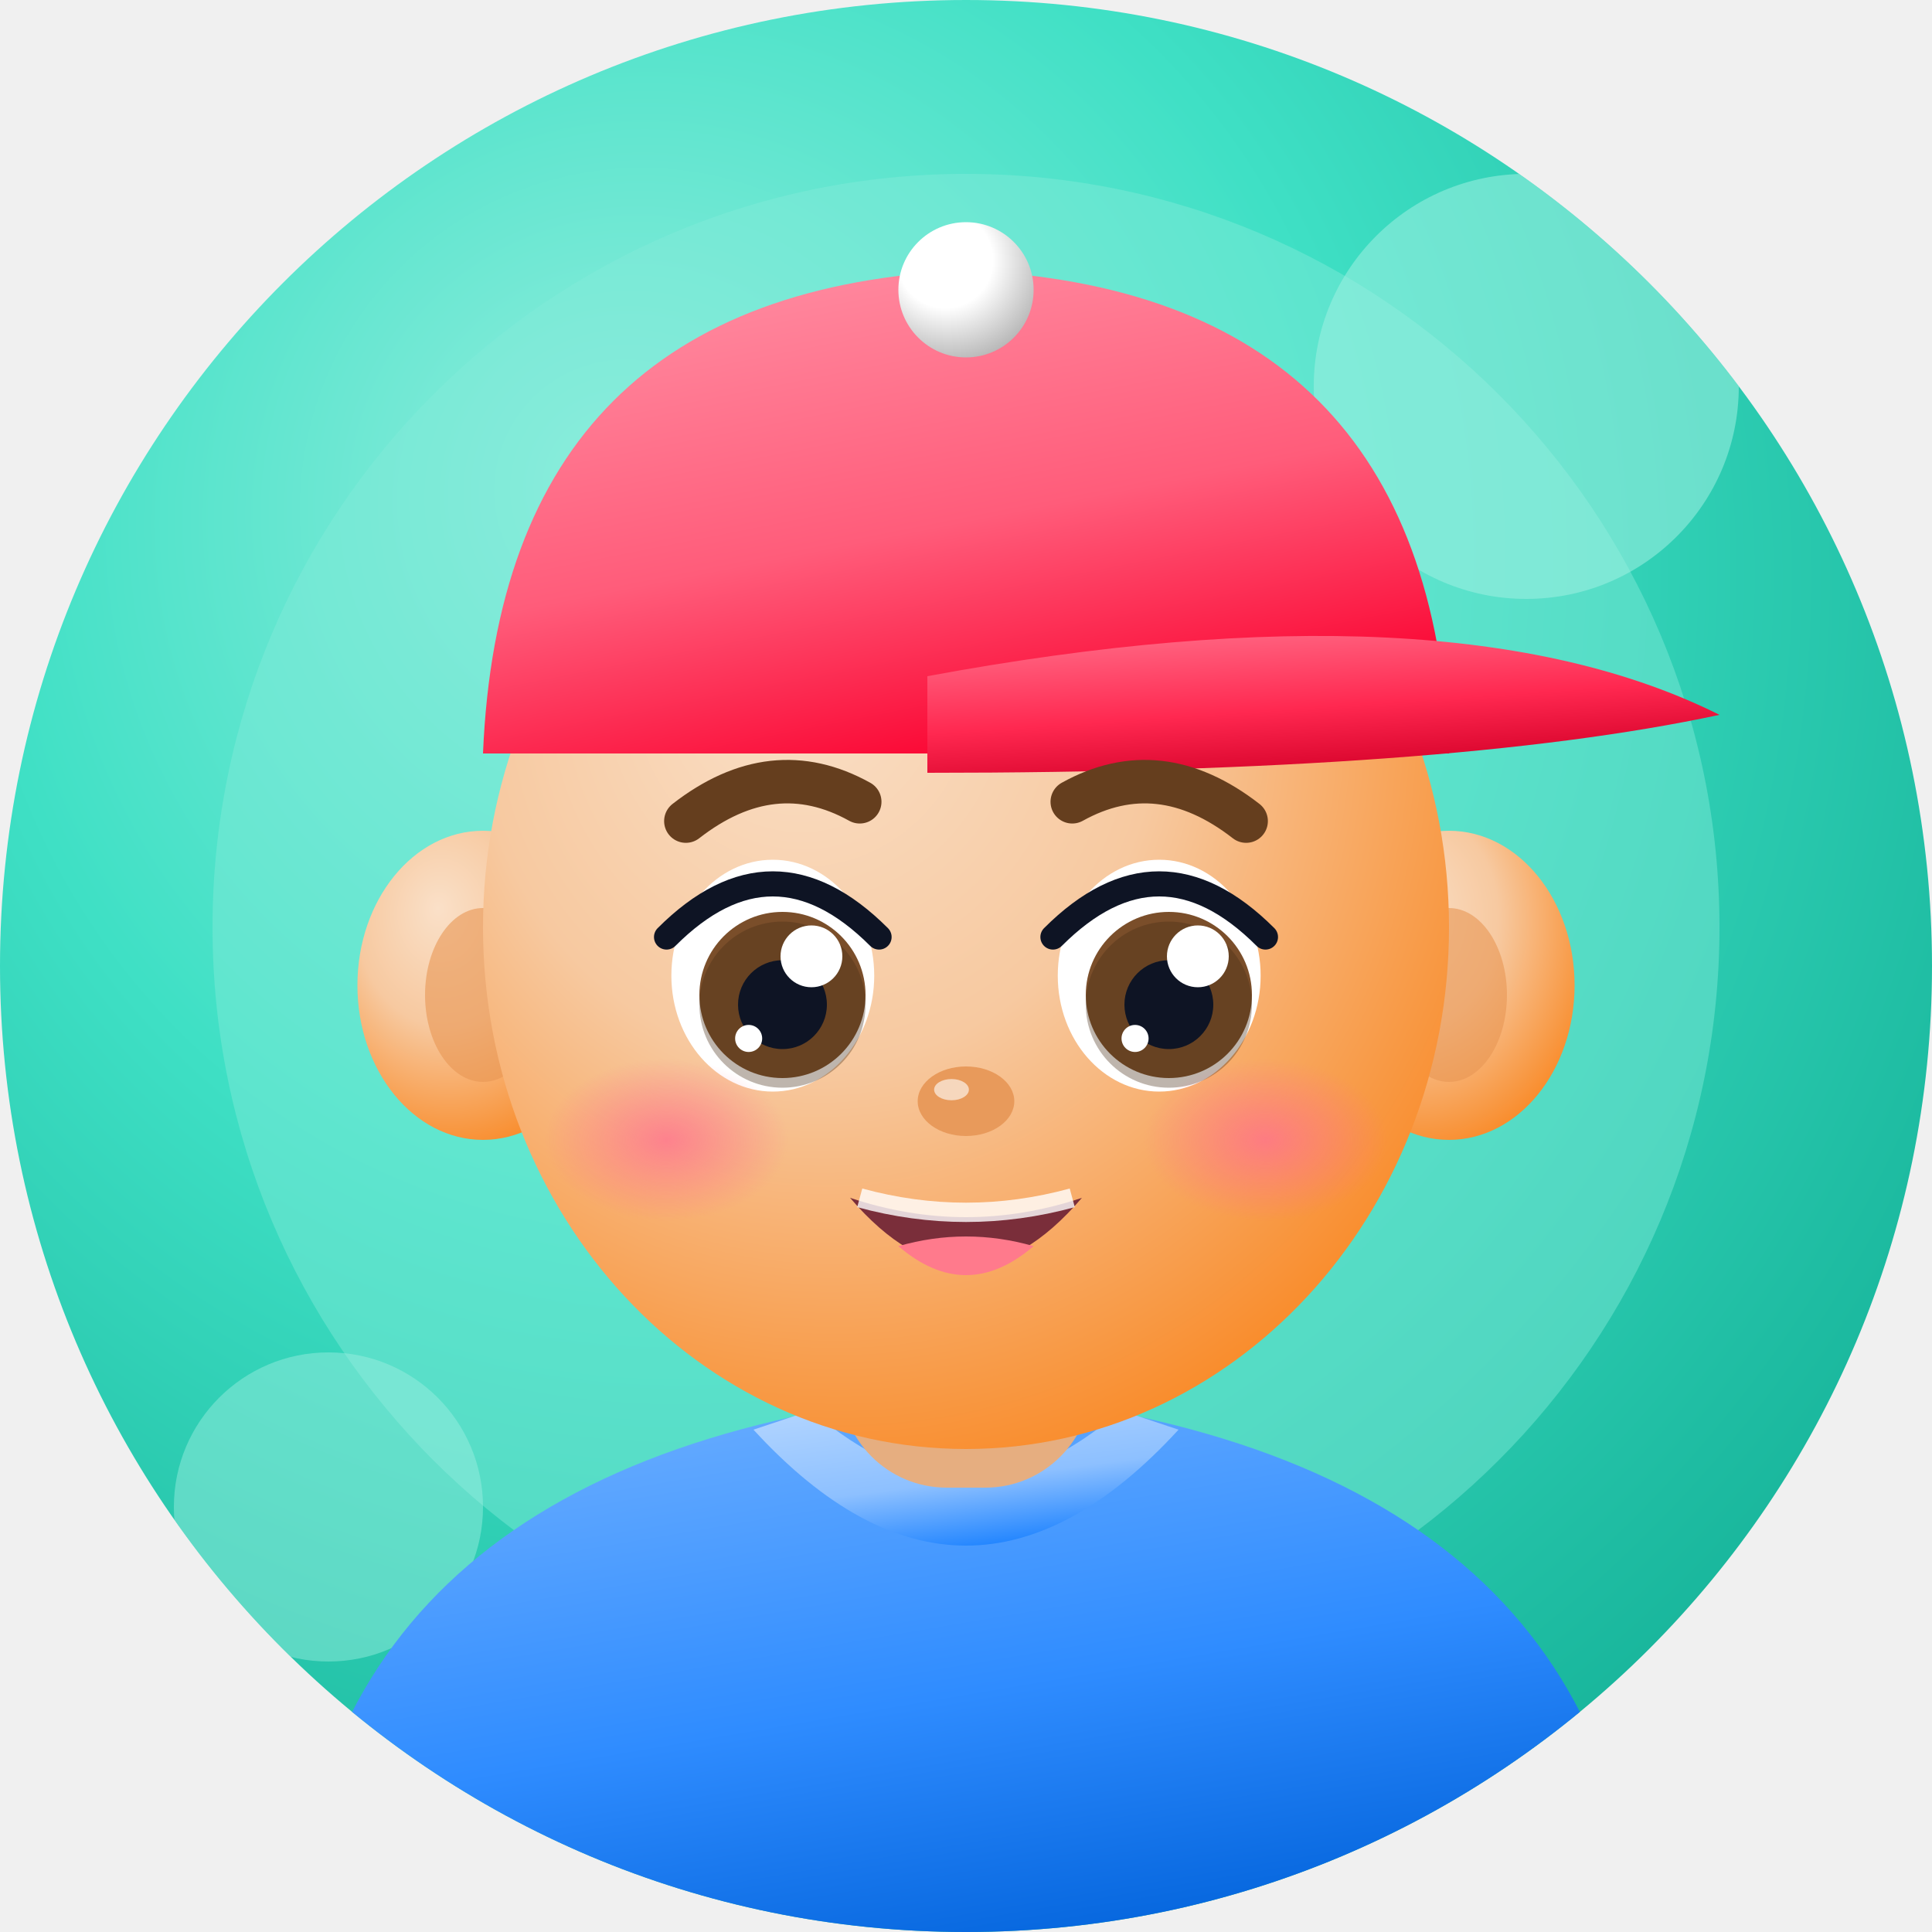
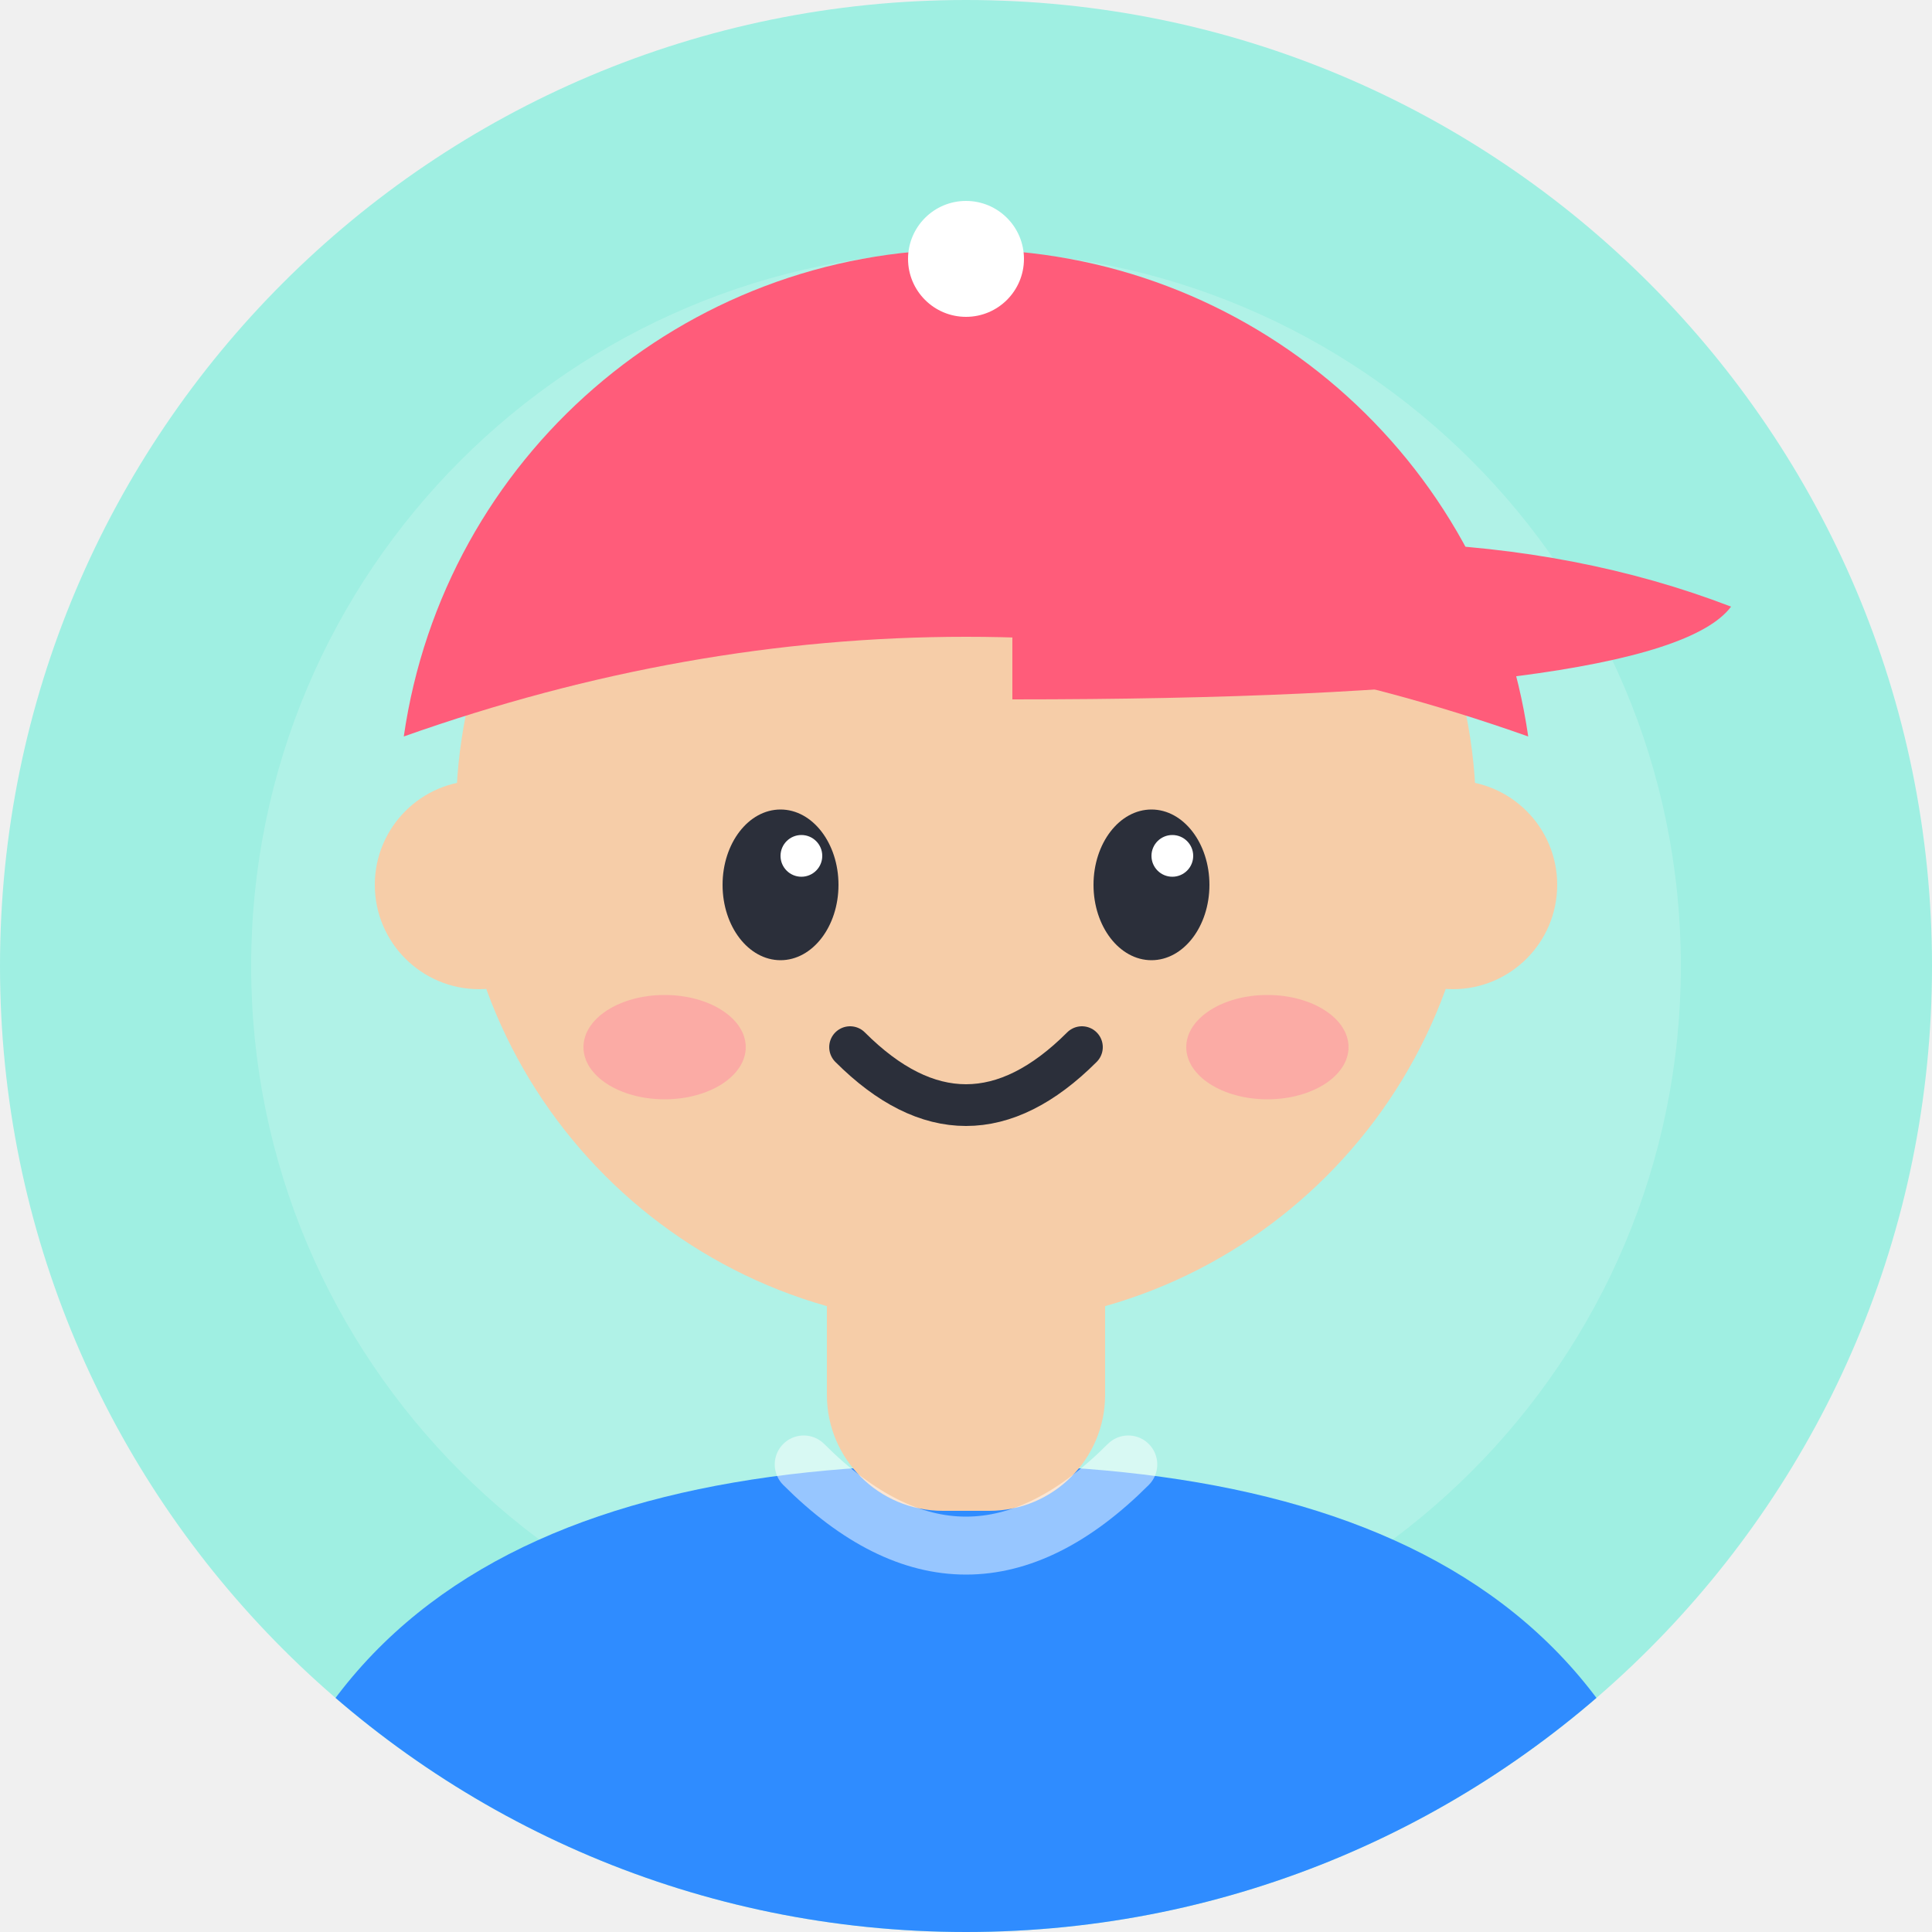
<svg xmlns="http://www.w3.org/2000/svg" width="200" height="200" viewBox="0 0 200 200">
-   <defs>
-     <radialGradient id="r3FE0C5" cx="0.38" cy="0.32" r="0.78" fx="0.32" fy="0.25">
-       <stop offset="0" stop-color="#90EDDD" />
-       <stop offset="0.45" stop-color="#3FE0C5" />
-       <stop offset="1" stop-color="#13B096" />
-     </radialGradient>
-     <linearGradient id="l2F8CFF" x1="0.2" y1="0" x2="0.6" y2="1">
-       <stop offset="0" stop-color="#6DAFFF" />
-       <stop offset="0.55" stop-color="#2F8CFF" />
-       <stop offset="1" stop-color="#0061D9" />
-     </linearGradient>
-     <linearGradient id="l8DC0FF" x1="0.2" y1="0" x2="0.6" y2="1">
-       <stop offset="0" stop-color="#AFD3FF" />
-       <stop offset="0.55" stop-color="#8DC0FF" />
-       <stop offset="1" stop-color="#1E83FF" />
-     </linearGradient>
-     <radialGradient id="rF7C9A0" cx="0.38" cy="0.32" r="0.78" fx="0.32" fy="0.25">
-       <stop offset="0" stop-color="#FAE0C8" />
-       <stop offset="0.45" stop-color="#F7C9A0" />
-       <stop offset="1" stop-color="#F9841C" />
-     </radialGradient>
-     <linearGradient id="lFF5C7A" x1="0.2" y1="0" x2="0.6" y2="1">
-       <stop offset="0" stop-color="#FF8DA2" />
-       <stop offset="0.55" stop-color="#FF5C7A" />
-       <stop offset="1" stop-color="#FA002E" />
-     </linearGradient>
-     <linearGradient id="lFF2850" x1="0.2" y1="0" x2="0.6" y2="1">
-       <stop offset="0" stop-color="#FF6884" />
-       <stop offset="0.55" stop-color="#FF2850" />
-       <stop offset="1" stop-color="#D40028" />
-     </linearGradient>
-     <radialGradient id="rFFFFFF" cx="0.38" cy="0.32" r="0.78" fx="0.32" fy="0.25">
-       <stop offset="0" stop-color="#FFFFFF" />
-       <stop offset="0.45" stop-color="#FFFFFF" />
-       <stop offset="1" stop-color="#ADADAD" />
-     </radialGradient>
-     <radialGradient id="chk" cx="0.5" cy="0.5" r="0.5">
-       <stop offset="0" stop-color="#FF6F91" stop-opacity="0.75" />
-       <stop offset="1" stop-color="#FF6F91" stop-opacity="0" />
-     </radialGradient>
-     <radialGradient id="gnd" cx="0.5" cy="0.5" r="0.5">
-       <stop offset="0" stop-color="#1F2A44" stop-opacity="0.28" />
-       <stop offset="1" stop-color="#1F2A44" stop-opacity="0" />
-     </radialGradient>
-   </defs>
  <defs>
    <clipPath id="badge">
      <circle cx="100" cy="100" r="100" />
    </clipPath>
  </defs>
  <g clip-path="url(#badge)">
-     <circle cx="100" cy="100" r="100" fill="url(#r3FE0C5)" />
-     <circle cx="100" cy="96" r="78" fill="#82EBD9" opacity="0.45" />
-     <circle cx="158" cy="40" r="22" fill="#9FF0E2" opacity="0.55" />
-     <circle cx="34" cy="156" r="16" fill="#9FF0E2" opacity="0.45" />
-     <path d="M30 204 Q32 150 100 144 Q168 150 170 204Z" fill="url(#l2F8CFF)" />
-     <path d="M78 148 Q100 172 122 148 L116 146 Q100 160 84 146Z" fill="url(#l8DC0FF)" />
-     <rect x="87" y="122" width="26" height="32" rx="11" fill="#E6AE80" />
-     <ellipse cx="100" cy="128" rx="16" ry="7" fill="#E17D2B" opacity="0.5" />
-     <ellipse cx="50" cy="102" rx="13" ry="16" fill="url(#rF7C9A0)" />
-     <ellipse cx="50" cy="103" rx="6" ry="9" fill="#E79654" opacity="0.6" />
-     <ellipse cx="150" cy="102" rx="13" ry="16" fill="url(#rF7C9A0)" />
-     <ellipse cx="150" cy="103" rx="6" ry="9" fill="#E79654" opacity="0.6" />
-     <ellipse cx="100" cy="96" rx="50" ry="54" fill="url(#rF7C9A0)" />
-     <ellipse cx="76" cy="66" rx="13" ry="7" fill="#FFFFFF" opacity="0.45" transform="rotate(-28 76 66)" />
-     <ellipse cx="74.05" cy="65.3" rx="5.85" ry="2.8" fill="#FFFFFF" opacity="0.55" transform="rotate(-28 76 66)" />
-     <path d="M50 78 Q52 30 100 28 Q148 30 150 78Z" fill="url(#lFF5C7A)" />
-     <path d="M96 70 Q150 60 178 74 Q150 80 96 80Z" fill="url(#lFF2850)" />
-     <circle cx="100" cy="30" r="7" fill="url(#rFFFFFF)" />
-     <path d="M71 85 Q80 78 89 83" fill="none" stroke="#653E1E" stroke-width="4.5" stroke-linecap="round" stroke-linejoin="round" />
-     <path d="M111 83 Q120 78 129 85" fill="none" stroke="#653E1E" stroke-width="4.5" stroke-linecap="round" stroke-linejoin="round" />
-     <ellipse cx="80" cy="101" rx="10.5" ry="12" fill="#FFFFFF" />
-     <circle cx="81" cy="103" r="8.6" fill="#7A4E2A" />
-     <circle cx="81" cy="104" r="8.6" fill="#462B14" opacity="0.35" />
-     <circle cx="81" cy="104" r="4.6" fill="#0E1424" />
-     <circle cx="84" cy="99" r="3.2" fill="#FFFFFF" />
-     <circle cx="77.5" cy="107.5" r="1.4" fill="#FFFFFF" />
-     <path d="M69 97 Q80 86 91 97" stroke="#0E1424" stroke-width="2.6" fill="none" stroke-linecap="round" />
-     <ellipse cx="120" cy="101" rx="10.5" ry="12" fill="#FFFFFF" />
-     <circle cx="121" cy="103" r="8.6" fill="#7A4E2A" />
-     <circle cx="121" cy="104" r="8.6" fill="#462B14" opacity="0.35" />
-     <circle cx="121" cy="104" r="4.6" fill="#0E1424" />
-     <circle cx="124" cy="99" r="3.2" fill="#FFFFFF" />
-     <circle cx="117.5" cy="107.5" r="1.4" fill="#FFFFFF" />
-     <path d="M109 97 Q120 86 131 97" stroke="#0E1424" stroke-width="2.6" fill="none" stroke-linecap="round" />
-     <ellipse cx="100" cy="114" rx="5" ry="3.6" fill="#E89A5B" />
-     <ellipse cx="98.5" cy="112.8" rx="1.8" ry="1.1" fill="#FFFFFF" opacity="0.6" />
-     <ellipse cx="69" cy="118" rx="12.6" ry="8.4" fill="url(#chk)" />
-     <ellipse cx="131" cy="118" rx="12.6" ry="8.4" fill="url(#chk)" />
-     <path d="M88 124 Q100 138 112 124 Q100 128 88 124Z" fill="#7A2E3A" />
-     <path d="M93 129 Q100 135 107 129 Q100 127 93 129Z" fill="#FF7A8C" />
-     <path d="M89 124 Q100 127 111 124" stroke="#FFFFFF" stroke-width="2" fill="none" opacity="0.8" />
+     <circle cx="100" cy="100" r="100" fill="#9FEFE2" />
+     <circle cx="100" cy="100" r="74" fill="#FFFFFF" opacity="0.18" />
+     <g transform="translate(100 118) scale(1.2) translate(-100 -118)">
+       <path d="M36 200 C36 160 62 146 100 146 C138 146 164 160 164 200 Z" fill="#2F8CFF" />
+       <rect x="88" y="120" width="24" height="30" rx="10" fill="#F6CDA8" />
+       <path d="M86 146 Q100 160 114 146" fill="none" stroke="#FFFFFF" stroke-width="5" stroke-linecap="round" opacity="0.5" />
+       <circle cx="58" cy="96" r="9" fill="#F6CDA8" />
+       <circle cx="142" cy="96" r="9" fill="#F6CDA8" />
+       <circle cx="100" cy="90" r="44" fill="#F6CDA8" />
+       <path d="M51.5 83.2 A49 49 0 0 1 148.5 83.2 Q100 66 51.5 83.2 Z" fill="#FF5C7A" />
+       <path d="M104 70 Q140 62 166 72 Q160 80 104 80 Z" fill="#FF5C7A" />
+       <circle cx="100" cy="42" r="5" fill="#FFFFFF" />
+       <ellipse cx="84" cy="96" rx="5" ry="6.5" fill="#2B2F3A" />
+       <circle cx="85.8" cy="93.5" r="1.8" fill="#FFFFFF" />
+       <ellipse cx="116" cy="96" rx="5" ry="6.5" fill="#2B2F3A" />
+       <circle cx="117.8" cy="93.5" r="1.8" fill="#FFFFFF" />
+       <ellipse cx="74" cy="110" rx="7" ry="4.5" fill="#FF8FA3" opacity="0.55" />
+       <ellipse cx="126" cy="110" rx="7" ry="4.5" fill="#FF8FA3" opacity="0.55" />
+       <path d="M90 110 Q100 120 110 110" fill="none" stroke="#2B2F3A" stroke-width="3.6" stroke-linecap="round" />
+     </g>
  </g>
</svg>
